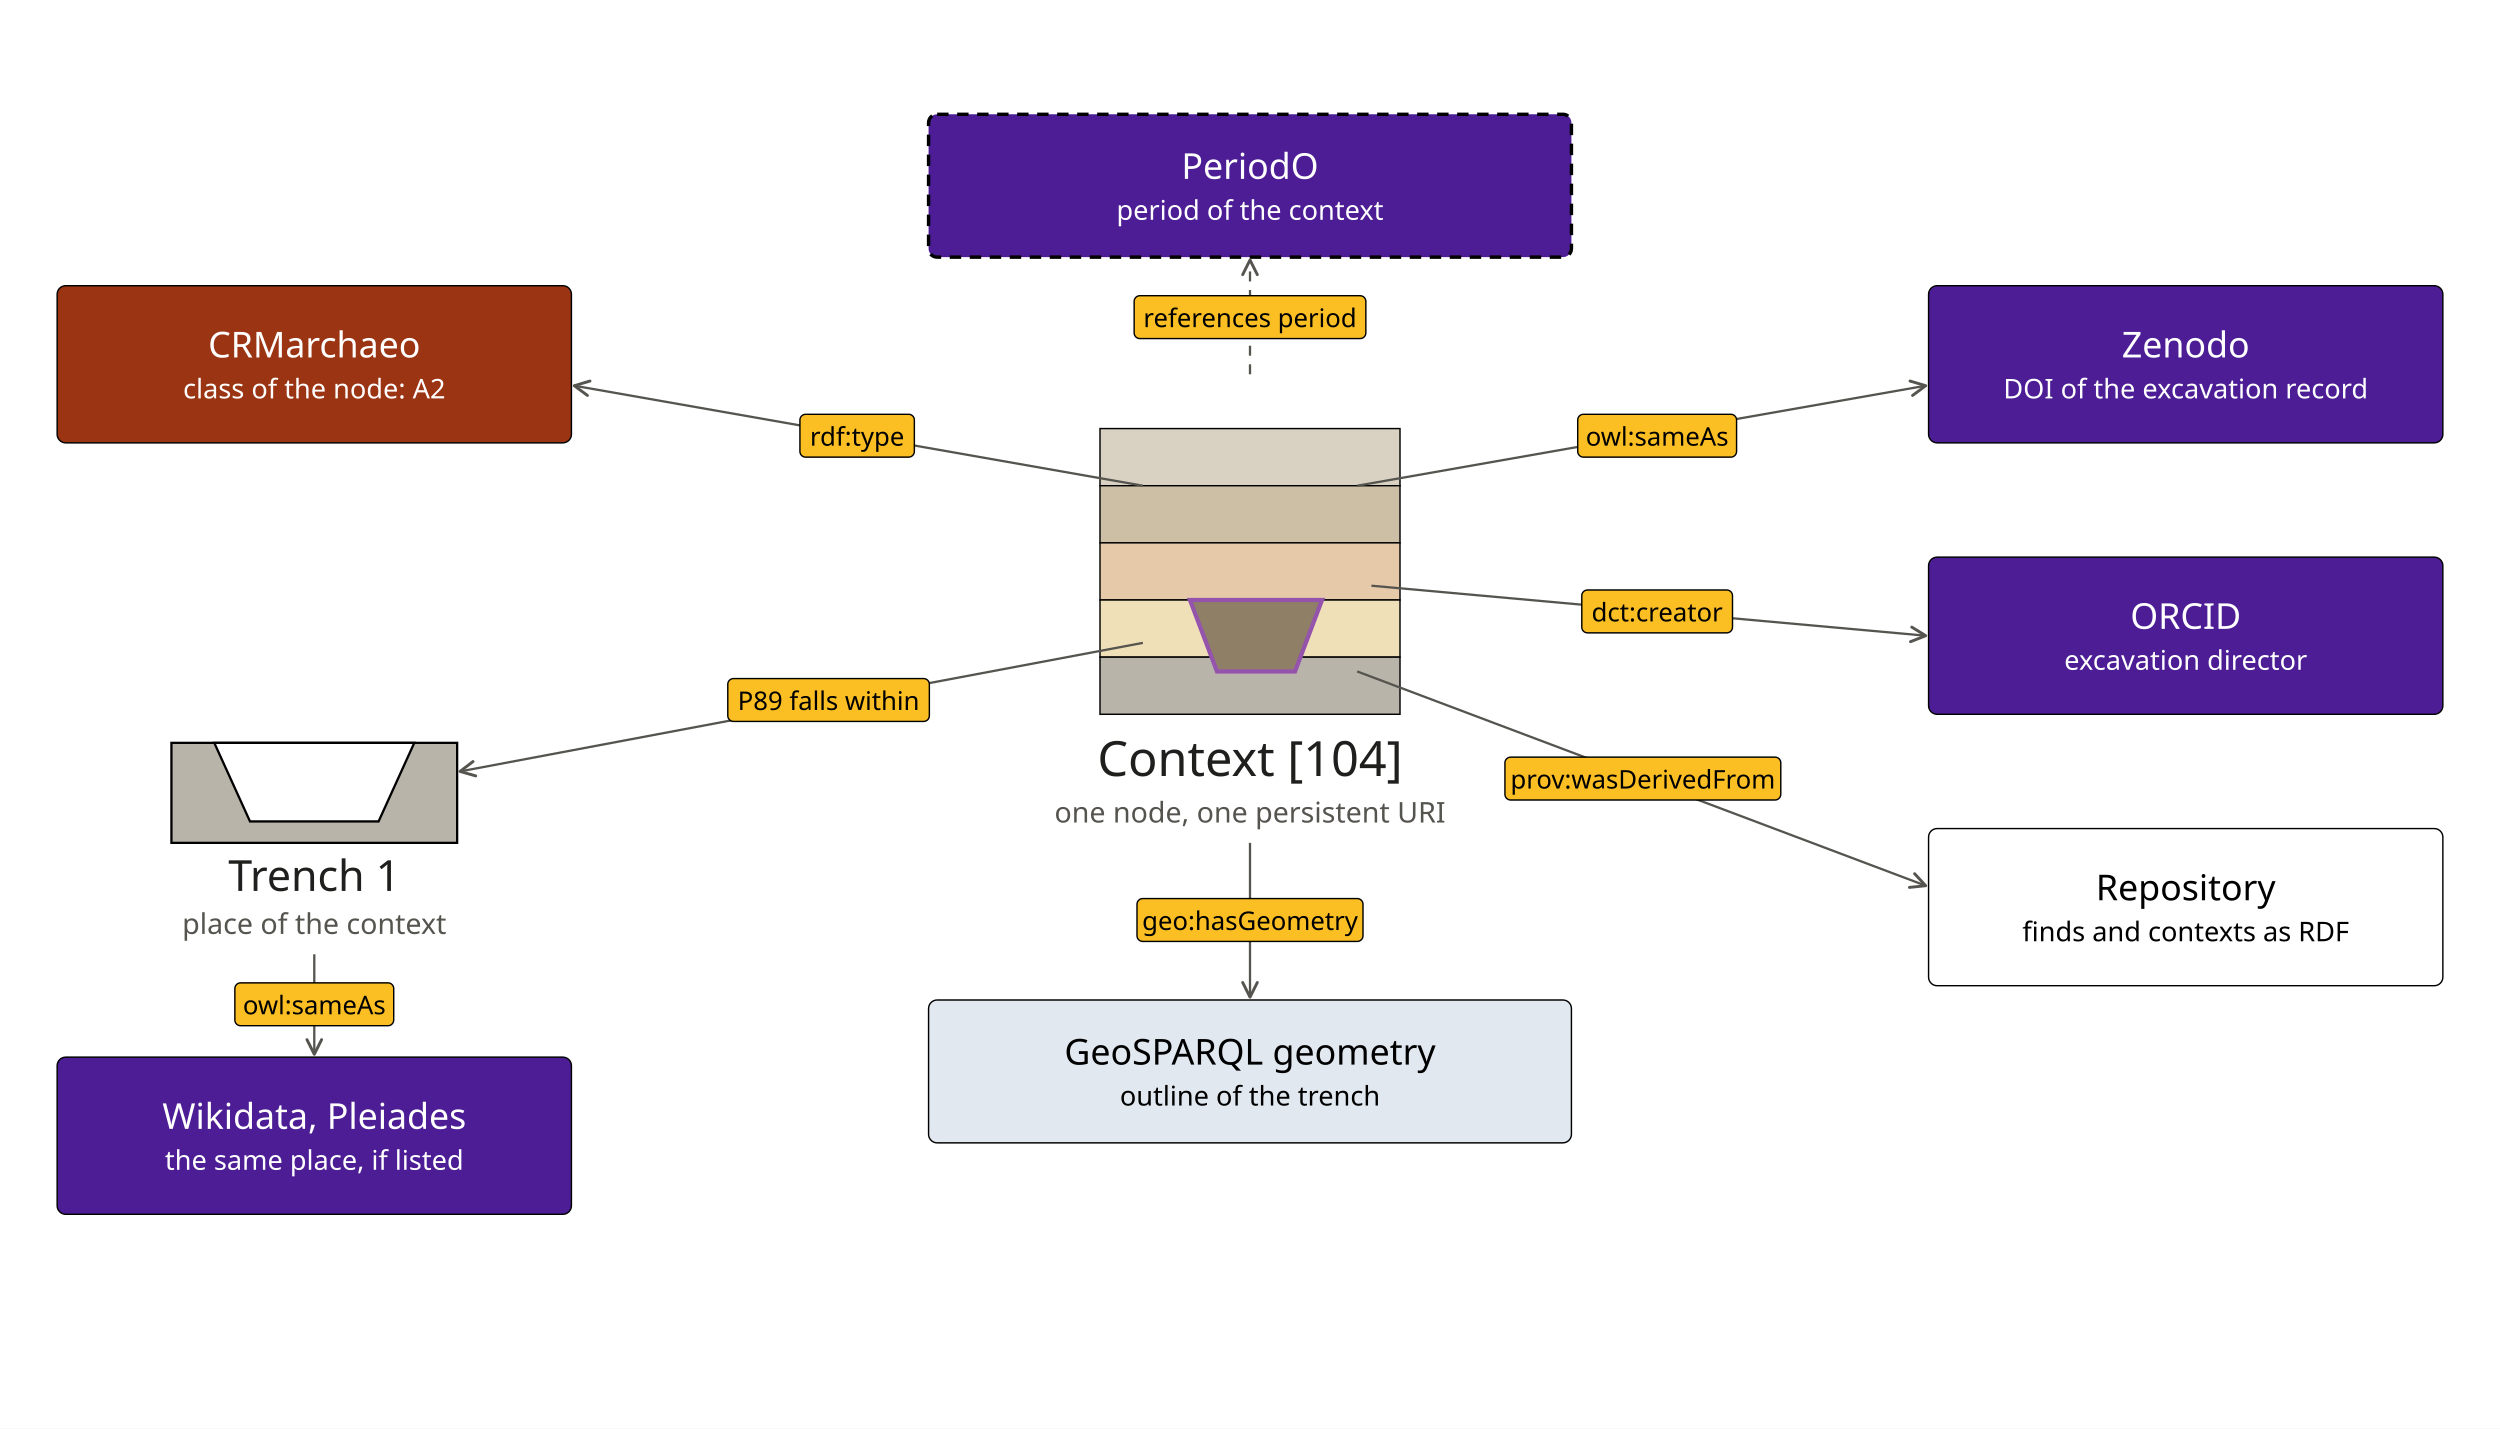
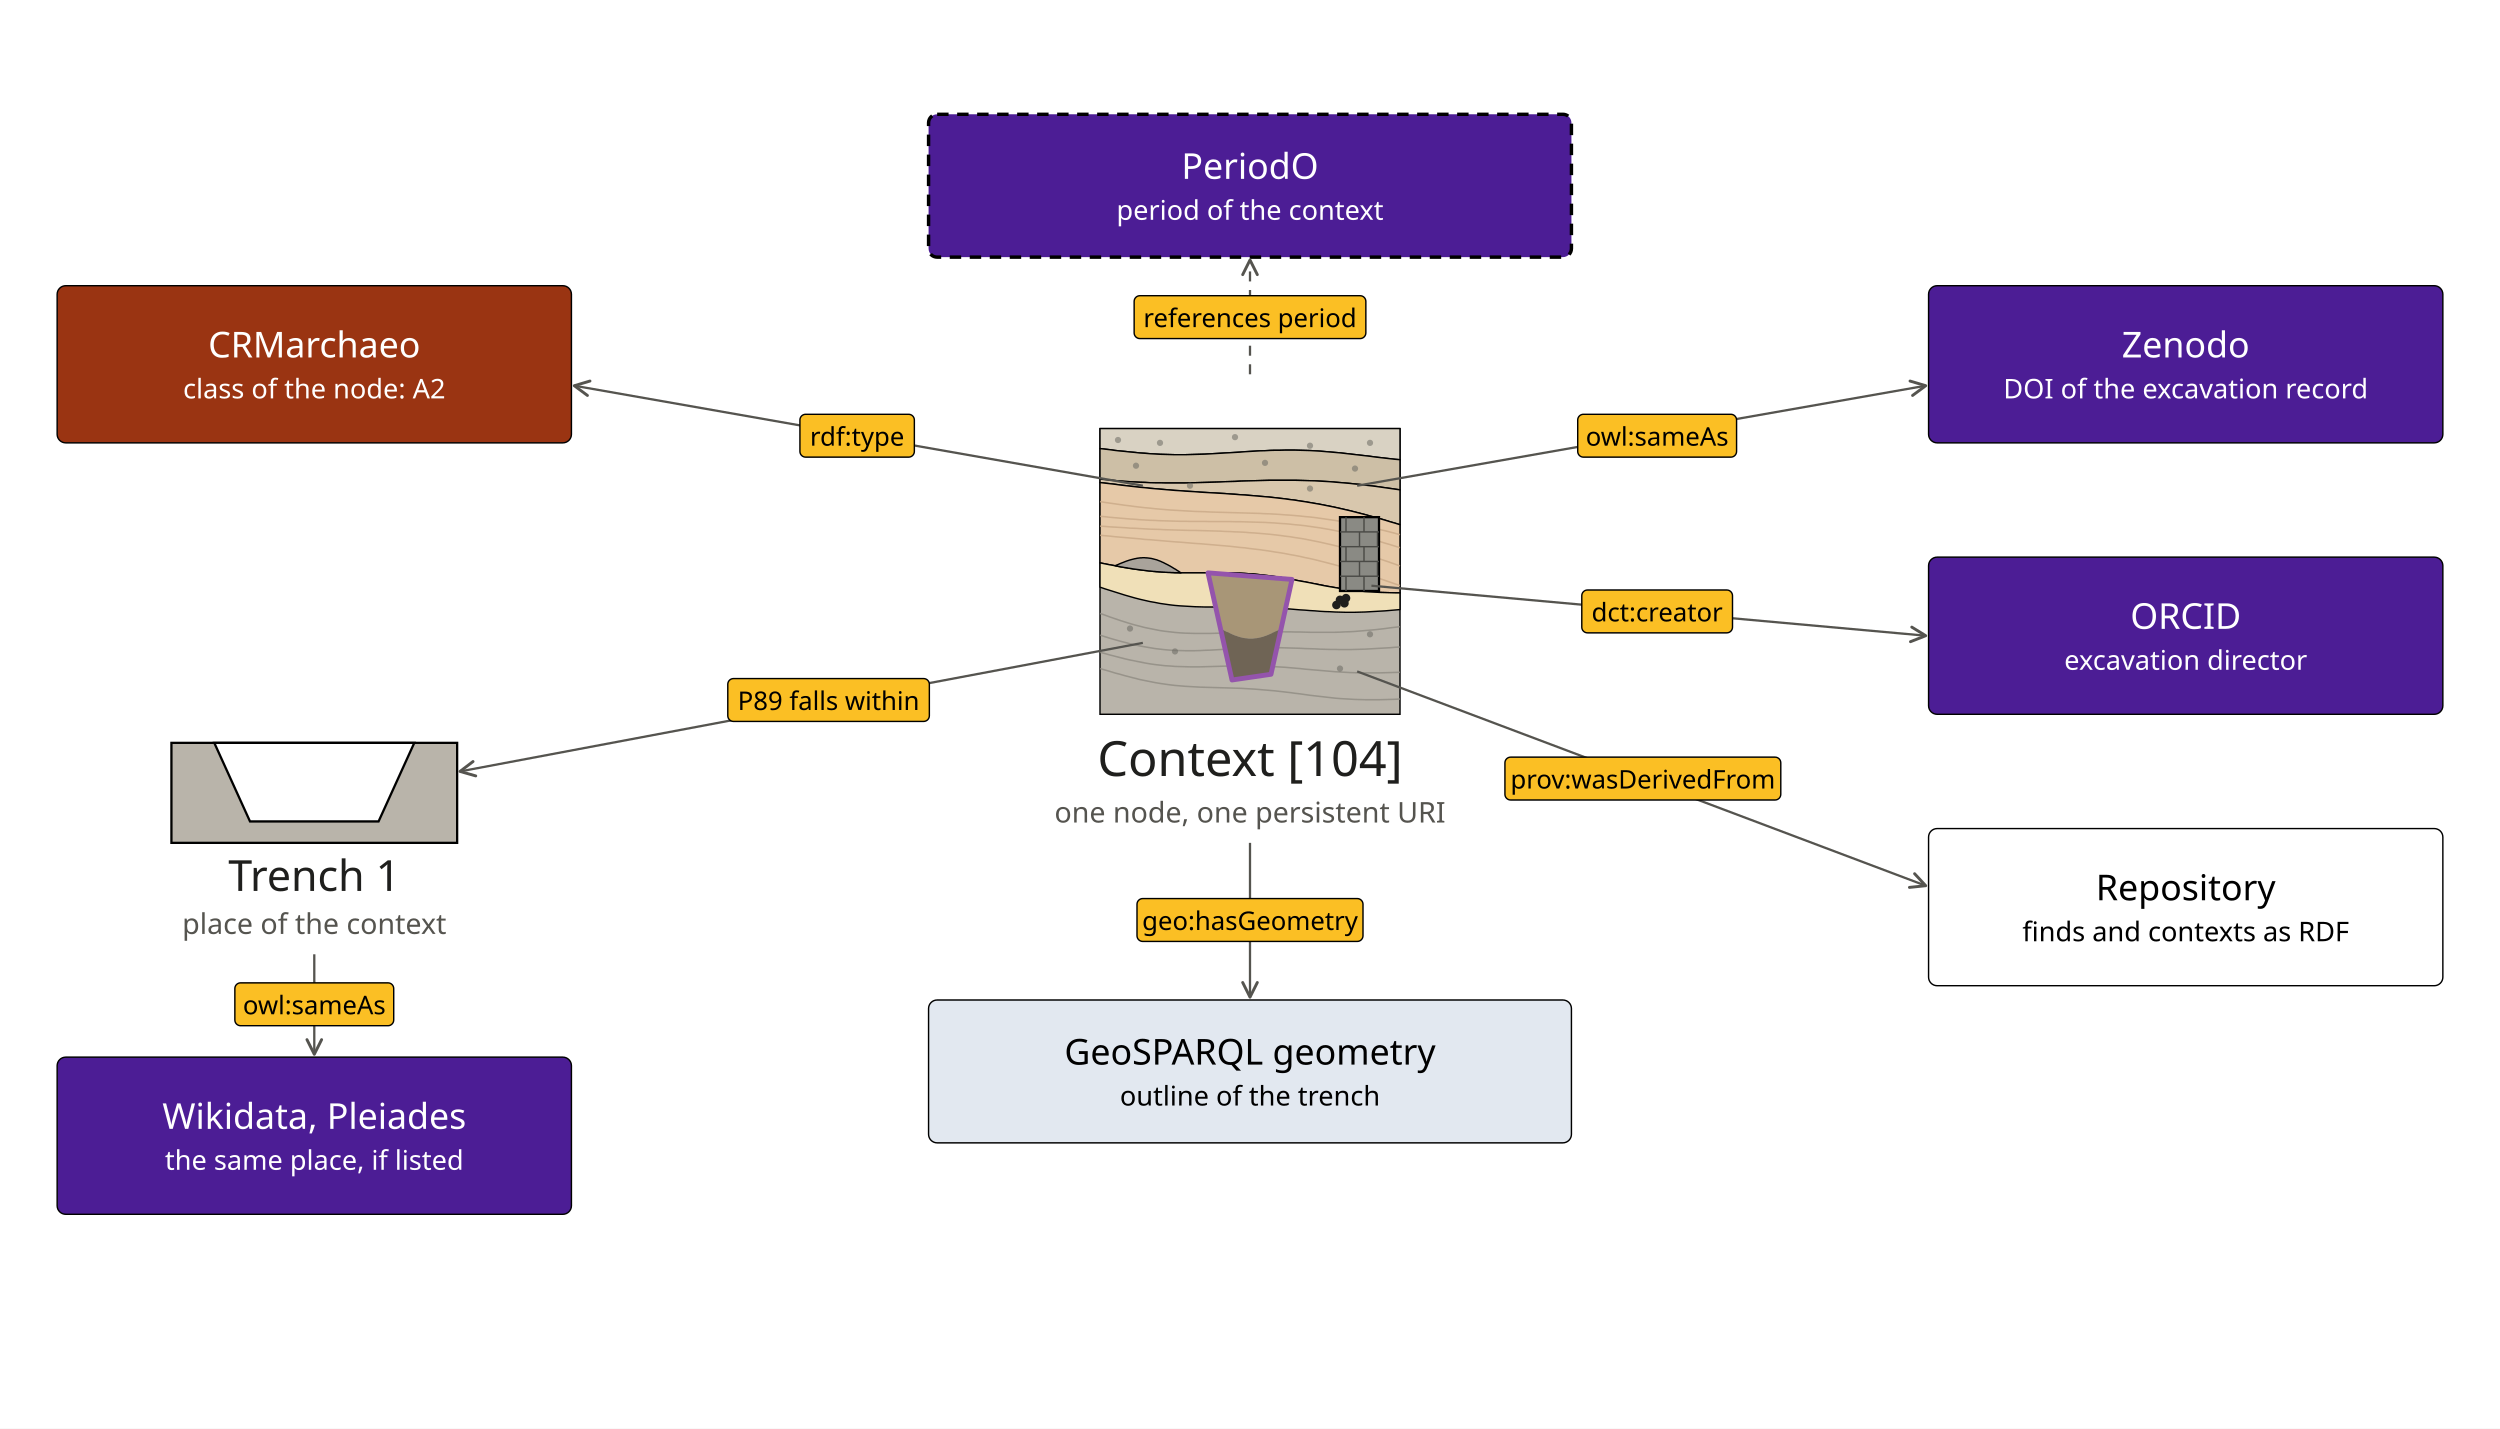
<svg xmlns="http://www.w3.org/2000/svg" width="1750" height="1000" viewBox="0 0 1750 1000" role="img">
  <rect width="1750" height="1000" fill="#ffffff" />
  <defs>
    <marker id="a" viewBox="0 0 10 10" refX="9" refY="5" markerWidth="8" markerHeight="8" orient="auto-start-reverse">
      <path d="M1 1L9 5L1 9" fill="none" stroke="#55544f" stroke-width="1.6" stroke-linecap="round" stroke-linejoin="round" />
    </marker>
    <marker id="t" viewBox="0 0 12 12" refX="11" refY="6" markerWidth="17" markerHeight="17" markerUnits="userSpaceOnUse" orient="auto">
      <path d="M1 1L11 6L1 11Z" fill="#ffffff" stroke="#55544f" stroke-width="1.3" stroke-linejoin="round" />
    </marker>
    <pattern id="warm" width="14" height="14" patternUnits="userSpaceOnUse">
      <rect width="14" height="14" fill="#f9dfb8" />
      <circle cx="7" cy="7" r="1.6" fill="#d9974a" />
    </pattern>
    <pattern id="cold" width="11" height="11" patternUnits="userSpaceOnUse" patternTransform="rotate(45)">
      <rect width="11" height="11" fill="#cfe3f3" />
      <line x1="0" y1="0" x2="0" y2="11" stroke="#7fb0d6" stroke-width="2.4" />
    </pattern>
  </defs>
  <rect x="650" y="80" width="450" height="100" rx="6" fill="#4c1d95" stroke="#000000" stroke-dasharray="8 6" stroke-width="2.4" />
  <text x="875.0" y="115.5" text-anchor="middle" dominant-baseline="central" font-family="Fira Sans" font-size="25" font-weight="500" fill="#ffffff">PeriodO</text>
  <text x="875.0" y="146.5" text-anchor="middle" dominant-baseline="central" font-family="Fira Sans" font-size="19" fill="#ffffff">period of the context</text>
  <rect x="40" y="200" width="360" height="110" rx="6" fill="#9a3412" stroke="#000000" stroke-width="1" />
  <text x="220.0" y="240.5" text-anchor="middle" dominant-baseline="central" font-family="Fira Sans" font-size="25" font-weight="500" fill="#ffffff">CRMarchaeo</text>
  <text x="220.0" y="271.5" text-anchor="middle" dominant-baseline="central" font-family="Fira Sans" font-size="19" fill="#ffffff">class of the node: A2</text>
  <rect x="40" y="740" width="360" height="110" rx="6" fill="#4c1d95" stroke="#000000" stroke-width="1" />
  <text x="220.0" y="780.5" text-anchor="middle" dominant-baseline="central" font-family="Fira Sans" font-size="25" font-weight="500" fill="#ffffff">Wikidata, Pleiades</text>
  <text x="220.0" y="811.5" text-anchor="middle" dominant-baseline="central" font-family="Fira Sans" font-size="19" fill="#ffffff">the same place, if listed</text>
  <rect x="1350" y="200" width="360" height="110" rx="6" fill="#4c1d95" stroke="#000000" stroke-width="1" />
  <text x="1530.0" y="240.5" text-anchor="middle" dominant-baseline="central" font-family="Fira Sans" font-size="25" font-weight="500" fill="#ffffff">Zenodo</text>
  <text x="1530.0" y="271.5" text-anchor="middle" dominant-baseline="central" font-family="Fira Sans" font-size="19" fill="#ffffff">DOI of the excavation record</text>
  <rect x="1350" y="390" width="360" height="110" rx="6" fill="#4c1d95" stroke="#000000" stroke-width="1" />
  <text x="1530.0" y="430.5" text-anchor="middle" dominant-baseline="central" font-family="Fira Sans" font-size="25" font-weight="500" fill="#ffffff">ORCID</text>
  <text x="1530.0" y="461.5" text-anchor="middle" dominant-baseline="central" font-family="Fira Sans" font-size="19" fill="#ffffff">excavation director</text>
  <rect x="1350" y="580" width="360" height="110" rx="6" fill="#ffffff" stroke="#000000" stroke-width="1" />
  <text x="1530.0" y="620.5" text-anchor="middle" dominant-baseline="central" font-family="Fira Sans" font-size="25" font-weight="500" fill="#000000">Repository</text>
  <text x="1530.0" y="651.5" text-anchor="middle" dominant-baseline="central" font-family="Fira Sans" font-size="19" fill="#000000">finds and contexts as RDF</text>
  <rect x="650" y="700" width="450" height="100" rx="6" fill="#e2e8f0" stroke="#000000" stroke-width="1" />
  <text x="875.0" y="735.5" text-anchor="middle" dominant-baseline="central" font-family="Fira Sans" font-size="25" font-weight="500" fill="#000000">GeoSPARQL geometry</text>
  <text x="875.0" y="766.5" text-anchor="middle" dominant-baseline="central" font-family="Fira Sans" font-size="19" fill="#000000">outline of the trench</text>
-   <rect x="770" y="300.0" width="210" height="40.0" rx="0" fill="#d9d2c3" stroke="#000000" stroke-width="1" />
-   <rect x="770" y="340.0" width="210" height="40.0" rx="0" fill="#cdbfa6" stroke="#000000" stroke-width="1" />
-   <rect x="770" y="380.0" width="210" height="40.0" rx="0" fill="#e6c9a8" stroke="#000000" stroke-width="1" />
-   <rect x="770" y="420.0" width="210" height="40.0" rx="0" fill="#f0e0b8" stroke="#000000" stroke-width="1" />
-   <rect x="770" y="460.0" width="210" height="40.0" rx="0" fill="#b9b4aa" stroke="#000000" stroke-width="1" />
-   <path d="M833.0,420.0 L851.9,470.0 L906.5,470.0 L925.4,420.0 Z" fill="#8f7f66" stroke="#9454AC" stroke-width="3" />
+   <rect x="770" y="300" width="210" height="200" rx="0" fill="#b9b4aa" stroke="#000000" stroke-width="1" />
+   <polygon points="770.0,300.0 773.5,300.0 777.0,300.0 780.5,300.0 784.0,300.0 787.5,300.0 791.0,300.0 794.5,300.0 798.0,300.0 801.5,300.0 805.0,300.0 808.5,300.0 812.0,300.0 815.5,300.0 819.0,300.0 822.5,300.0 826.0,300.0 829.5,300.0 833.0,300.0 836.5,300.0 840.0,300.0 843.5,300.0 847.0,300.0 850.5,300.0 854.0,300.0 857.5,300.0 861.0,300.0 864.5,300.0 868.0,300.0 871.5,300.0 875.0,300.0 878.5,300.0 882.0,300.0 885.5,300.0 889.0,300.0 892.5,300.0 896.0,300.0 899.5,300.0 903.0,300.0 906.5,300.0 910.0,300.0 913.5,300.0 917.0,300.0 920.5,300.0 924.0,300.0 927.5,300.0 931.0,300.0 934.5,300.0 938.0,300.0 941.5,300.0 945.0,300.0 948.5,300.0 952.0,300.0 955.5,300.0 959.0,300.0 962.5,300.0 966.0,300.0 969.5,300.0 973.0,300.0 976.5,300.0 980.0,300.0 980.0,321.8 976.5,321.5 973.0,321.1 969.5,320.7 966.0,320.3 962.5,319.9 959.0,319.4 955.5,319.0 952.0,318.6 948.5,318.2 945.0,317.8 941.5,317.4 938.0,317.0 934.5,316.7 931.0,316.4 927.5,316.1 924.0,315.8 920.5,315.6 917.0,315.4 913.5,315.3 910.0,315.2 906.5,315.1 903.0,315.1 899.5,315.1 896.0,315.2 892.5,315.2 889.0,315.3 885.5,315.5 882.0,315.6 878.5,315.8 875.0,316.0 871.5,316.2 868.0,316.5 864.5,316.7 861.0,316.9 857.5,317.1 854.0,317.3 850.5,317.5 847.0,317.7 843.5,317.9 840.0,318.0 836.5,318.1 833.0,318.2 829.5,318.3 826.0,318.3 822.5,318.3 819.0,318.2 815.5,318.1 812.0,318.0 808.5,317.8 805.0,317.6 801.5,317.3 798.0,317.1 794.5,316.7 791.0,316.4 787.5,316.0 784.0,315.7 780.5,315.3 777.0,314.8 773.5,314.4 770.0,314.0" fill="#d9d2c3" stroke="#000000" stroke-width="1" stroke-linejoin="round" />
+   <polygon points="770.0,314.0 773.5,314.4 777.0,314.8 780.5,315.3 784.0,315.7 787.5,316.0 791.0,316.4 794.5,316.7 798.0,317.1 801.5,317.3 805.0,317.6 808.5,317.8 812.0,318.0 815.5,318.1 819.0,318.2 822.5,318.3 826.0,318.3 829.5,318.3 833.0,318.2 836.5,318.1 840.0,318.0 843.5,317.9 847.0,317.7 850.5,317.5 854.0,317.3 857.5,317.1 861.0,316.9 864.5,316.7 868.0,316.5 871.5,316.2 875.0,316.0 878.5,315.8 882.0,315.6 885.5,315.5 889.0,315.3 892.5,315.2 896.0,315.2 899.5,315.1 903.0,315.1 906.5,315.1 910.0,315.2 913.5,315.3 917.0,315.4 920.5,315.6 924.0,315.8 927.5,316.1 931.0,316.4 934.5,316.7 938.0,317.0 941.5,317.4 945.0,317.8 948.5,318.2 952.0,318.6 955.5,319.0 959.0,319.4 962.5,319.9 966.0,320.3 969.5,320.7 973.0,321.1 976.5,321.5 980.0,321.8 980.0,342.9 976.5,342.4 973.0,341.9 969.5,341.4 966.0,340.9 962.5,340.4 959.0,340.0 955.5,339.6 952.0,339.1 948.5,338.8 945.0,338.4 941.5,338.1 938.0,337.8 934.5,337.5 931.0,337.2 927.5,337.0 924.0,336.8 920.5,336.6 917.0,336.5 913.5,336.4 910.0,336.3 906.5,336.2 903.0,336.2 899.5,336.2 896.0,336.2 892.5,336.2 889.0,336.2 885.5,336.3 882.0,336.4 878.5,336.5 875.0,336.6 871.5,336.7 868.0,336.8 864.5,337.0 861.0,337.1 857.5,337.2 854.0,337.4 850.5,337.5 847.0,337.6 843.5,337.7 840.0,337.8 836.5,337.9 833.0,338.0 829.5,338.1 826.0,338.1 822.5,338.1 819.0,338.1 815.5,338.1 812.0,338.0 808.5,338.0 805.0,337.9 801.5,337.7 798.0,337.6 794.5,337.4 791.0,337.2 787.5,337.0 784.0,336.7 780.5,336.4 777.0,336.1 773.5,335.7 770.0,335.4" fill="#cdbfa6" stroke="#000000" stroke-width="1" stroke-linejoin="round" />
+   <polygon points="770.0,335.4 773.5,335.7 777.0,336.1 780.5,336.4 784.0,336.7 787.5,337.0 791.0,337.2 794.5,337.4 798.0,337.6 801.5,337.7 805.0,337.9 808.5,338.0 812.0,338.0 815.5,338.1 819.0,338.1 822.5,338.1 826.0,338.1 829.5,338.1 833.0,338.0 836.5,337.9 840.0,337.8 843.5,337.7 847.0,337.6 850.5,337.5 854.0,337.4 857.5,337.2 861.0,337.1 864.5,337.0 868.0,336.8 871.5,336.7 875.0,336.6 878.5,336.5 882.0,336.4 885.5,336.3 889.0,336.2 892.5,336.2 896.0,336.2 899.5,336.2 903.0,336.2 906.5,336.2 910.0,336.3 913.5,336.4 917.0,336.5 920.5,336.6 924.0,336.8 927.5,337.0 931.0,337.2 934.5,337.5 938.0,337.8 941.5,338.1 945.0,338.4 948.5,338.8 952.0,339.1 955.5,339.6 959.0,340.0 962.5,340.4 966.0,340.9 969.5,341.4 973.0,341.9 976.5,342.4 980.0,342.9 980.0,367.3 976.5,366.2 973.0,365.2 969.5,364.1 966.0,363.1 962.5,362.1 959.0,361.2 955.5,360.2 952.0,359.3 948.5,358.4 945.0,357.5 941.5,356.7 938.0,355.9 934.5,355.1 931.0,354.4 927.5,353.7 924.0,353.0 920.5,352.4 917.0,351.8 913.5,351.2 910.0,350.7 906.5,350.1 903.0,349.7 899.5,349.2 896.0,348.8 892.5,348.4 889.0,348.0 885.5,347.7 882.0,347.4 878.5,347.1 875.0,346.8 871.5,346.5 868.0,346.3 864.5,346.0 861.0,345.8 857.5,345.5 854.0,345.3 850.5,345.1 847.0,344.9 843.5,344.7 840.0,344.5 836.5,344.2 833.0,344.0 829.5,343.8 826.0,343.5 822.5,343.3 819.0,343.0 815.5,342.7 812.0,342.4 808.5,342.1 805.0,341.8 801.5,341.4 798.0,341.1 794.5,340.7 791.0,340.3 787.5,339.9 784.0,339.5 780.5,339.0 777.0,338.6 773.5,338.2 770.0,337.8" fill="#d8c7ad" stroke="#000000" stroke-width="1" stroke-linejoin="round" />
+   <polygon points="770.0,337.8 773.5,338.2 777.0,338.6 780.5,339.0 784.0,339.5 787.5,339.9 791.0,340.3 794.5,340.7 798.0,341.1 801.5,341.4 805.0,341.8 808.5,342.1 812.0,342.4 815.5,342.7 819.0,343.0 822.5,343.3 826.0,343.5 829.5,343.8 833.0,344.0 836.5,344.2 840.0,344.5 843.5,344.7 847.0,344.9 850.5,345.1 854.0,345.3 857.5,345.5 861.0,345.8 864.5,346.0 868.0,346.3 871.5,346.5 875.0,346.8 878.5,347.1 882.0,347.4 885.5,347.7 889.0,348.0 892.5,348.4 896.0,348.8 899.5,349.2 903.0,349.7 906.5,350.1 910.0,350.7 913.5,351.2 917.0,351.8 920.5,352.4 924.0,353.0 927.5,353.7 931.0,354.4 934.5,355.1 938.0,355.9 941.5,356.7 945.0,357.5 948.5,358.4 952.0,359.3 955.5,360.2 959.0,361.2 962.5,362.1 966.0,363.1 969.5,364.1 973.0,365.2 976.5,366.2 980.0,367.3 980.0,415.0 976.5,415.0 973.0,414.9 969.5,414.8 966.0,414.7 962.5,414.5 959.0,414.3 955.5,414.1 952.0,413.7 948.5,413.4 945.0,412.9 941.5,412.4 938.0,411.9 934.5,411.3 931.0,410.7 927.5,410.1 924.0,409.4 920.5,408.7 917.0,408.0 913.5,407.3 910.0,406.7 906.5,406.0 903.0,405.3 899.5,404.7 896.0,404.1 892.5,403.6 889.0,403.1 885.5,402.7 882.0,402.3 878.5,401.9 875.0,401.7 871.5,401.4 868.0,401.2 864.5,401.1 861.0,401.0 857.5,401.0 854.0,400.9 850.5,400.9 847.0,401.0 843.5,401.0 840.0,401.0 836.5,401.0 833.0,401.0 829.5,401.0 826.0,401.0 822.5,400.9 819.0,400.7 815.5,400.6 812.0,400.3 808.5,400.1 805.0,399.7 801.5,399.3 798.0,398.9 794.5,398.4 791.0,397.9 787.5,397.3 784.0,396.7 780.5,396.0 777.0,395.4 773.5,394.7 770.0,394.0" fill="#e6c9a8" stroke="#000000" stroke-width="1" stroke-linejoin="round" />
+   <polygon points="770.0,394.0 773.5,394.7 777.0,395.4 780.5,396.0 784.0,396.7 787.5,397.3 791.0,397.9 794.5,398.4 798.0,398.9 801.5,399.3 805.0,399.7 808.5,400.1 812.0,400.3 815.5,400.6 819.0,400.7 822.5,400.9 826.0,401.0 829.5,401.0 833.0,401.0 836.5,401.0 840.0,401.0 843.5,401.0 847.0,401.0 850.5,400.9 854.0,400.9 857.5,401.0 861.0,401.0 864.5,401.1 868.0,401.2 871.5,401.4 875.0,401.7 878.5,401.9 882.0,402.3 885.5,402.7 889.0,403.1 892.5,403.6 896.0,404.1 899.5,404.7 903.0,405.3 906.5,406.0 910.0,406.7 913.5,407.3 917.0,408.0 920.5,408.7 924.0,409.4 927.5,410.1 931.0,410.7 934.5,411.3 938.0,411.9 941.5,412.4 945.0,412.9 948.5,413.4 952.0,413.7 955.5,414.1 959.0,414.3 962.5,414.5 966.0,414.7 969.5,414.8 973.0,414.9 976.5,415.0 980.0,415.0 980.0,426.7 976.5,427.0 973.0,427.3 969.5,427.6 966.0,427.8 962.5,428.0 959.0,428.2 955.5,428.4 952.0,428.5 948.5,428.6 945.0,428.6 941.5,428.6 938.0,428.5 934.5,428.4 931.0,428.2 927.5,428.1 924.0,427.9 920.5,427.6 917.0,427.4 913.5,427.1 910.0,426.9 906.5,426.6 903.0,426.3 899.5,426.1 896.0,425.9 892.5,425.7 889.0,425.5 885.5,425.3 882.0,425.2 878.5,425.1 875.0,425.0 871.5,425.0 868.0,424.9 864.5,424.9 861.0,424.9 857.5,424.9 854.0,424.9 850.5,424.9 847.0,424.9 843.5,424.9 840.0,424.8 836.5,424.7 833.0,424.5 829.5,424.3 826.0,424.1 822.5,423.8 819.0,423.4 815.5,422.9 812.0,422.4 808.5,421.7 805.0,421.1 801.5,420.3 798.0,419.5 794.5,418.6 791.0,417.6 787.5,416.6 784.0,415.5 780.5,414.4 777.0,413.3 773.5,412.2 770.0,411.0" fill="#f0e0b8" stroke="#000000" stroke-width="1" stroke-linejoin="round" />
+   <polyline points="770.0,429.4 773.5,430.6 777.0,431.9 780.5,433.1 784.0,434.3 787.5,435.4 791.0,436.5 794.5,437.5 798.0,438.4 801.5,439.3 805.0,440.0 808.5,440.7 812.0,441.4 815.5,441.9 819.0,442.3 822.5,442.7 826.0,443.0 829.5,443.2 833.0,443.3 836.5,443.4 840.0,443.4 843.5,443.4 847.0,443.4 850.5,443.3 854.0,443.2 857.5,443.0 861.0,442.9 864.5,442.8 868.0,442.6 871.5,442.5 875.0,442.4 878.5,442.3 882.0,442.3 885.5,442.2 889.0,442.2 892.5,442.2 896.0,442.2 899.5,442.3 903.0,442.3 906.5,442.4 910.0,442.4 913.5,442.5 917.0,442.6 920.5,442.6 924.0,442.6 927.5,442.6 931.0,442.6 934.5,442.6 938.0,442.5 941.5,442.3 945.0,442.2 948.5,442.0 952.0,441.7 955.5,441.4 959.0,441.1 962.5,440.8 966.0,440.4 969.5,440.0 973.0,439.5 976.5,439.1 980.0,438.7" fill="none" stroke="#8f8b82" stroke-width="1.1" opacity=".8" />
+   <polyline points="770.0,351.1 773.5,351.7 777.0,352.2 780.5,352.7 784.0,353.2 787.5,353.7 791.0,354.1 794.5,354.6 798.0,355.0 801.5,355.4 805.0,355.7 808.5,356.1 812.0,356.4 815.5,356.7 819.0,357.0 822.5,357.2 826.0,357.4 829.5,357.6 833.0,357.8 836.5,358.0 840.0,358.1 843.5,358.2 847.0,358.4 850.5,358.5 854.0,358.6 857.5,358.7 861.0,358.8 864.5,358.9 868.0,359.0 871.5,359.1 875.0,359.2 878.5,359.3 882.0,359.4 885.5,359.6 889.0,359.7 892.5,359.9 896.0,360.1 899.5,360.4 903.0,360.6 906.5,360.9 910.0,361.2 913.5,361.6 917.0,361.9 920.5,362.3 924.0,362.8 927.5,363.3 931.0,363.8 934.5,364.3 938.0,364.9 941.5,365.5 945.0,366.1 948.5,366.8 952.0,367.5 955.5,368.3 959.0,369.0 962.5,369.8 966.0,370.7 969.5,371.5 973.0,372.4 976.5,373.3 980.0,374.3" fill="none" stroke="#c9a987" stroke-width="1.1" opacity=".8" />
+   <polyline points="770.0,444.6 773.5,445.7 777.0,446.8 780.5,447.8 784.0,448.8 787.5,449.7 791.0,450.6 794.5,451.4 798.0,452.2 801.5,452.8 805.0,453.4 808.5,454.0 812.0,454.4 815.5,454.8 819.0,455.1 822.5,455.3 826.0,455.4 829.5,455.5 833.0,455.5 836.5,455.5 840.0,455.4 843.5,455.2 847.0,455.1 850.5,454.9 854.0,454.7 857.5,454.5 861.0,454.3 864.5,454.1 868.0,453.9 871.5,453.8 875.0,453.6 878.5,453.5 882.0,453.4 885.5,453.4 889.0,453.4 892.5,453.4 896.0,453.4 899.5,453.5 903.0,453.6 906.5,453.7 910.0,453.8 913.5,454.0 917.0,454.1 920.5,454.2 924.0,454.4 927.5,454.5 931.0,454.6 934.5,454.6 938.0,454.7 941.5,454.7 945.0,454.7 948.5,454.6 952.0,454.5 955.5,454.4 959.0,454.2 962.5,454.0 966.0,453.8 969.5,453.6 973.0,453.4 976.5,453.1 980.0,452.9" fill="none" stroke="#8f8b82" stroke-width="1.1" opacity=".8" />
+   <polyline points="770.0,361.4 773.5,361.7 777.0,362.1 780.5,362.4 784.0,362.7 787.5,363.0 791.0,363.3 794.5,363.5 798.0,363.8 801.5,364.0 805.0,364.2 808.5,364.3 812.0,364.5 815.5,364.6 819.0,364.7 822.5,364.8 826.0,364.9 829.5,364.9 833.0,365.0 836.5,365.0 840.0,365.0 843.5,365.0 847.0,365.1 850.5,365.1 854.0,365.1 857.5,365.1 861.0,365.1 864.5,365.2 868.0,365.2 871.5,365.3 875.0,365.4 878.5,365.5 882.0,365.6 885.5,365.7 889.0,365.9 892.5,366.1 896.0,366.4 899.5,366.6 903.0,366.9 906.5,367.3 910.0,367.6 913.5,368.0 917.0,368.5 920.5,369.0 924.0,369.5 927.5,370.1 931.0,370.7 934.5,371.4 938.0,372.1 941.5,372.8 945.0,373.6 948.5,374.5 952.0,375.3 955.5,376.2 959.0,377.2 962.5,378.1 966.0,379.1 969.5,380.2 973.0,381.2 976.5,382.3 980.0,383.4" fill="none" stroke="#c9a987" stroke-width="1.1" opacity=".8" />
+   <polyline points="770.0,456.6 773.5,457.5 777.0,458.5 780.5,459.4 784.0,460.3 787.5,461.2 791.0,462.0 794.5,462.7 798.0,463.4 801.5,464.1 805.0,464.7 808.5,465.2 812.0,465.6 815.5,466.0 819.0,466.2 822.5,466.5 826.0,466.6 829.5,466.7 833.0,466.8 836.5,466.8 840.0,466.8 843.5,466.7 847.0,466.6 850.5,466.5 854.0,466.4 857.5,466.3 861.0,466.3 864.5,466.2 868.0,466.1 871.5,466.1 875.0,466.1 878.5,466.1 882.0,466.2 885.5,466.3 889.0,466.5 892.5,466.7 896.0,466.9 899.5,467.1 903.0,467.4 906.5,467.7 910.0,468.0 913.5,468.4 917.0,468.7 920.5,469.0 924.0,469.3 927.5,469.6 931.0,469.9 934.5,470.2 938.0,470.4 941.5,470.6 945.0,470.8 948.5,470.9 952.0,471.0 955.5,471.0 959.0,471.0 962.5,471.0 966.0,471.0 969.5,470.9 973.0,470.8 976.5,470.7 980.0,470.6" fill="none" stroke="#8f8b82" stroke-width="1.1" opacity=".8" />
+   <polyline points="770.0,368.3 773.5,368.5 777.0,368.8 780.5,369.0 784.0,369.2 787.5,369.4 791.0,369.7 794.5,369.8 798.0,370.0 801.5,370.2 805.0,370.4 808.5,370.5 812.0,370.6 815.5,370.8 819.0,370.9 822.5,371.0 826.0,371.1 829.5,371.2 833.0,371.3 836.5,371.3 840.0,371.4 843.5,371.5 847.0,371.6 850.5,371.7 854.0,371.8 857.5,372.0 861.0,372.1 864.5,372.3 868.0,372.4 871.5,372.6 875.0,372.9 878.5,373.1 882.0,373.4 885.5,373.7 889.0,374.0 892.5,374.4 896.0,374.8 899.5,375.3 903.0,375.7 906.5,376.3 910.0,376.8 913.5,377.4 917.0,378.1 920.5,378.8 924.0,379.5 927.5,380.3 931.0,381.1 934.5,381.9 938.0,382.8 941.5,383.7 945.0,384.7 948.5,385.7 952.0,386.8 955.5,387.8 959.0,389.0 962.5,390.1 966.0,391.3 969.5,392.5 973.0,393.7 976.5,394.9 980.0,396.2" fill="none" stroke="#c9a987" stroke-width="1.1" opacity=".8" />
+   <polyline points="770.0,468.0 773.5,469.0 777.0,470.0 780.5,471.1 784.0,472.0 787.5,473.0 791.0,473.9 794.5,474.8 798.0,475.7 801.5,476.4 805.0,477.1 808.5,477.8 812.0,478.4 815.5,478.9 819.0,479.4 822.5,479.8 826.0,480.1 829.5,480.4 833.0,480.6 836.5,480.8 840.0,481.0 843.5,481.1 847.0,481.2 850.5,481.3 854.0,481.4 857.5,481.5 861.0,481.6 864.5,481.7 868.0,481.8 871.5,482.0 875.0,482.2 878.5,482.4 882.0,482.7 885.5,483.0 889.0,483.3 892.5,483.6 896.0,484.0 899.5,484.4 903.0,484.8 906.5,485.3 910.0,485.7 913.5,486.2 917.0,486.7 920.5,487.1 924.0,487.5 927.5,487.9 931.0,488.3 934.5,488.7 938.0,489.0 941.5,489.2 945.0,489.4 948.5,489.6 952.0,489.7 955.5,489.8 959.0,489.8 962.5,489.8 966.0,489.8 969.5,489.7 973.0,489.6 976.5,489.5 980.0,489.3" fill="none" stroke="#8f8b82" stroke-width="1.1" opacity=".8" />
+   <polyline points="770.0,374.7 773.5,375.0 777.0,375.3 780.5,375.7 784.0,376.0 787.5,376.3 791.0,376.6 794.5,376.9 798.0,377.2 801.5,377.6 805.0,377.8 808.5,378.1 812.0,378.4 815.5,378.7 819.0,379.0 822.5,379.3 826.0,379.5 829.5,379.8 833.0,380.1 836.5,380.4 840.0,380.6 843.5,380.9 847.0,381.2 850.5,381.5 854.0,381.8 857.5,382.1 861.0,382.4 864.5,382.8 868.0,383.2 871.5,383.5 875.0,384.0 878.5,384.4 882.0,384.8 885.5,385.3 889.0,385.8 892.5,386.4 896.0,386.9 899.5,387.5 903.0,388.2 906.5,388.8 910.0,389.5 913.5,390.3 917.0,391.0 920.5,391.8 924.0,392.7 927.5,393.6 931.0,394.5 934.5,395.4 938.0,396.4 941.5,397.4 945.0,398.4 948.5,399.5 952.0,400.5 955.5,401.7 959.0,402.8 962.5,403.9 966.0,405.1 969.5,406.3 973.0,407.5 976.5,408.7 980.0,409.9" fill="none" stroke="#c9a987" stroke-width="1.1" opacity=".8" />
+   <polygon points="780.5,396.0 781.3,395.7 782.0,395.4 782.8,395.1 783.6,394.7 784.4,394.4 785.1,394.1 785.9,393.8 786.7,393.5 787.4,393.2 788.2,392.9 789.0,392.6 789.7,392.4 790.5,392.1 791.3,391.9 792.0,391.7 792.8,391.5 793.6,391.3 794.4,391.1 795.1,391.0 795.9,390.8 796.7,390.7 797.4,390.6 798.2,390.5 799.0,390.5 799.8,390.4 800.5,390.4 801.3,390.4 802.1,390.5 802.8,390.5 803.6,390.6 804.4,390.7 805.1,390.8 805.9,390.9 806.7,391.1 807.5,391.3 808.2,391.5 809.0,391.7 809.8,391.9 810.5,392.2 811.3,392.5 812.1,392.8 812.8,393.1 813.6,393.5 814.4,393.8 815.1,394.2 815.9,394.6 816.7,395.0 817.5,395.4 818.2,395.8 819.0,396.2 819.8,396.7 820.5,397.1 821.3,397.6 822.1,398.1 822.9,398.5 823.6,399.0 824.4,399.5 825.2,400.0 825.9,400.5 826.7,401.0 826.7,401.0 825.9,401.0 825.2,400.9 824.4,400.9 823.6,400.9 822.9,400.9 822.1,400.9 821.3,400.8 820.5,400.8 819.8,400.8 819.0,400.7 818.2,400.7 817.5,400.7 816.7,400.6 815.9,400.6 815.1,400.5 814.4,400.5 813.6,400.4 812.8,400.4 812.1,400.3 811.3,400.3 810.5,400.2 809.8,400.2 809.0,400.1 808.2,400.0 807.5,400.0 806.7,399.9 805.9,399.8 805.1,399.7 804.4,399.7 803.6,399.6 802.8,399.5 802.1,399.4 801.3,399.3 800.5,399.2 799.8,399.1 799.0,399.0 798.2,398.9 797.4,398.8 796.7,398.7 795.9,398.6 795.1,398.5 794.4,398.4 793.6,398.3 792.8,398.2 792.0,398.0 791.3,397.9 790.5,397.8 789.7,397.7 789.0,397.5 788.2,397.4 787.4,397.3 786.7,397.2 785.9,397.0 785.1,396.9 784.4,396.8 783.6,396.6 782.8,396.5 782.0,396.3 781.3,396.2 780.5,396.0" fill="#a9a39b" stroke="#000000" stroke-width="1" stroke-linejoin="round" />
+   <circle cx="782.6" cy="308.0" r="2.2" fill="#6b6a63" opacity=".55" />
+   <circle cx="812.0" cy="310.0" r="2.2" fill="#6b6a63" opacity=".55" />
+   <circle cx="864.5" cy="306.0" r="2.2" fill="#6b6a63" opacity=".55" />
+   <circle cx="917.0" cy="312.0" r="2.2" fill="#6b6a63" opacity=".55" />
+   <circle cx="959.0" cy="310.0" r="2.2" fill="#6b6a63" opacity=".55" />
+   <circle cx="795.2" cy="326.0" r="2.2" fill="#6b6a63" opacity=".55" />
+   <circle cx="885.5" cy="324.0" r="2.2" fill="#6b6a63" opacity=".55" />
+   <circle cx="948.5" cy="328.0" r="2.2" fill="#6b6a63" opacity=".55" />
+   <circle cx="833.0" cy="340.0" r="2.2" fill="#6b6a63" opacity=".55" />
+   <circle cx="917.0" cy="342.0" r="2.2" fill="#6b6a63" opacity=".55" />
+   <circle cx="791.0" cy="440.0" r="2.2" fill="#6b6a63" opacity=".55" />
+   <circle cx="822.5" cy="456.0" r="2.2" fill="#6b6a63" opacity=".55" />
+   <circle cx="938.0" cy="468.0" r="2.2" fill="#6b6a63" opacity=".55" />
+   <circle cx="959.0" cy="444.0" r="2.2" fill="#6b6a63" opacity=".55" />
+   <rect x="938.0" y="362.0" width="27.3" height="51.694" rx="0" fill="#8a8a84" stroke="#000000" stroke-width="1.6" />
+   <line x1="938.0" y1="372.339" x2="965.3" y2="372.339" stroke="#4a4a46" stroke-width="1" />
+   <line x1="938.0" y1="382.678" x2="965.3" y2="382.678" stroke="#4a4a46" stroke-width="1" />
+   <line x1="938.0" y1="393.017" x2="965.3" y2="393.017" stroke="#4a4a46" stroke-width="1" />
+   <line x1="938.0" y1="403.355" x2="965.3" y2="403.355" stroke="#4a4a46" stroke-width="1" />
+   <line x1="942.2" y1="362.0" x2="942.2" y2="372.339" stroke="#4a4a46" stroke-width="1" />
+   <line x1="954.8" y1="362.0" x2="954.8" y2="372.339" stroke="#4a4a46" stroke-width="1" />
+   <line x1="951.65" y1="372.339" x2="951.65" y2="382.678" stroke="#4a4a46" stroke-width="1" />
+   <line x1="964.25" y1="372.339" x2="964.25" y2="382.678" stroke="#4a4a46" stroke-width="1" />
+   <line x1="942.2" y1="382.678" x2="942.2" y2="393.017" stroke="#4a4a46" stroke-width="1" />
+   <line x1="954.8" y1="382.678" x2="954.8" y2="393.017" stroke="#4a4a46" stroke-width="1" />
+   <line x1="951.65" y1="393.017" x2="951.65" y2="403.355" stroke="#4a4a46" stroke-width="1" />
+   <line x1="964.25" y1="393.017" x2="964.25" y2="403.355" stroke="#4a4a46" stroke-width="1" />
+   <line x1="942.2" y1="403.355" x2="942.2" y2="413.694" stroke="#4a4a46" stroke-width="1" />
+   <line x1="954.8" y1="403.355" x2="954.8" y2="413.694" stroke="#4a4a46" stroke-width="1" />
+   <polygon points="845.6,401.0 904.4,405.6 896.8,440.0 895.4,440.7 894.0,441.5 892.5,442.2 891.1,442.8 889.7,443.5 888.3,444.1 886.9,444.7 885.5,445.2 884.1,445.7 882.6,446.1 881.2,446.4 879.8,446.7 878.4,446.8 877.0,447.0 875.6,447.0 874.1,447.0 872.7,446.8 871.3,446.7 869.9,446.4 868.5,446.1 867.1,445.7 865.7,445.2 864.2,444.7 862.8,444.1 861.4,443.5 860.0,442.8 858.6,442.2 857.2,441.5 855.8,440.7 854.3,440.0" fill="#a89677" stroke="none" />
+   <polygon points="854.3,440.0 855.8,440.7 857.2,441.5 858.6,442.2 860.0,442.8 861.4,443.5 862.8,444.1 864.2,444.7 865.7,445.2 867.1,445.7 868.5,446.1 869.9,446.4 871.3,446.7 872.7,446.8 874.1,447.0 875.6,447.0 877.0,447.0 878.4,446.8 879.8,446.7 881.2,446.4 882.6,446.1 884.1,445.7 885.5,445.2 886.9,444.7 888.3,444.1 889.7,443.5 891.1,442.8 892.5,442.2 894.0,441.5 895.4,440.7 896.8,440.0 889.7,472.0 862.4,476.0" fill="#6f6455" stroke="none" />
+   <polygon points="845.6,401.0 904.4,405.6 889.7,472.0 862.4,476.0" fill="none" stroke="#9454AC" stroke-width="3.4" stroke-linejoin="round" />
+   <circle cx="938.0" cy="419.9" r="3" fill="#1f1f1d" />
+   <circle cx="941.1" cy="422.3" r="3" fill="#1f1f1d" />
+   <circle cx="935.5" cy="423.5" r="3" fill="#1f1f1d" />
+   <circle cx="942.2" cy="418.7" r="3" fill="#1f1f1d" />
  <text x="875" y="530" text-anchor="middle" dominant-baseline="central" font-family="Fira Sans" font-size="34" font-weight="500" fill="#1f1f1d">Context [104]</text>
  <text x="875" y="568" text-anchor="middle" dominant-baseline="central" font-family="Fira Sans" font-size="20" fill="#55544f">one node, one persistent URI</text>
  <rect x="120" y="520" width="200" height="70" rx="0" fill="#b9b4aa" stroke="#000000" stroke-width="1.6" />
  <path d="M150,520 L175,575 L265,575 L290,520 Z" fill="#ffffff" stroke="#000000" stroke-width="1.6" />
  <text x="220" y="612" text-anchor="middle" dominant-baseline="central" font-family="Fira Sans" font-size="30" font-weight="500" fill="#1f1f1d">Trench 1</text>
  <text x="220" y="646" text-anchor="middle" dominant-baseline="central" font-family="Fira Sans" font-size="20" fill="#55544f">place of the context</text>
  <line x1="800" y1="340" x2="402" y2="270" stroke="#55544f" stroke-width="1.6" marker-end="url(#a)" />
  <rect x="559.95" y="290" width="80.1" height="30" rx="4" fill="#fbbf24" stroke="#000000" stroke-width="1" />
  <text x="600.0" y="305" text-anchor="middle" dominant-baseline="central" font-family="Fira Sans" font-size="18" fill="#000000">rdf:type</text>
  <line x1="800" y1="450" x2="322" y2="540" stroke="#55544f" stroke-width="1.6" marker-end="url(#a)" />
  <rect x="509.45" y="475" width="141.1" height="30" rx="4" fill="#fbbf24" stroke="#000000" stroke-width="1" />
  <text x="580.0" y="490" text-anchor="middle" dominant-baseline="central" font-family="Fira Sans" font-size="18" fill="#000000">P89 falls within</text>
  <line x1="220" y1="668" x2="220" y2="738" stroke="#55544f" stroke-width="1.6" marker-end="url(#a)" />
  <line x1="950" y1="340" x2="1348" y2="270" stroke="#55544f" stroke-width="1.6" marker-end="url(#a)" />
  <rect x="1104.4" y="290" width="111.2" height="30" rx="4" fill="#fbbf24" stroke="#000000" stroke-width="1" />
  <text x="1160.0" y="305" text-anchor="middle" dominant-baseline="central" font-family="Fira Sans" font-size="18" fill="#000000">owl:sameAs</text>
  <line x1="960" y1="410" x2="1348" y2="445" stroke="#55544f" stroke-width="1.6" marker-end="url(#a)" />
  <rect x="1107.25" y="413" width="105.5" height="30" rx="4" fill="#fbbf24" stroke="#000000" stroke-width="1" />
  <text x="1160.0" y="428" text-anchor="middle" dominant-baseline="central" font-family="Fira Sans" font-size="18" fill="#000000">dct:creator</text>
  <line x1="950" y1="470" x2="1348" y2="620" stroke="#55544f" stroke-width="1.6" marker-end="url(#a)" />
  <rect x="1053.45" y="530" width="193.1" height="30" rx="4" fill="#fbbf24" stroke="#000000" stroke-width="1" />
  <text x="1150.0" y="545" text-anchor="middle" dominant-baseline="central" font-family="Fira Sans" font-size="18" fill="#000000">prov:wasDerivedFrom</text>
  <line x1="875" y1="590" x2="875" y2="698" stroke="#55544f" stroke-width="1.6" marker-end="url(#a)" />
  <rect x="795.9" y="629" width="158.2" height="30" rx="4" fill="#fbbf24" stroke="#000000" stroke-width="1" />
  <text x="875.0" y="644" text-anchor="middle" dominant-baseline="central" font-family="Fira Sans" font-size="18" fill="#000000">geo:hasGeometry</text>
  <line x1="875" y1="262" x2="875" y2="182" stroke="#55544f" stroke-width="1.6" stroke-dasharray="7 6" marker-end="url(#a)" />
  <rect x="793.9" y="207" width="162.2" height="30" rx="4" fill="#fbbf24" stroke="#000000" stroke-width="1" />
  <text x="875.0" y="222" text-anchor="middle" dominant-baseline="central" font-family="Fira Sans" font-size="18" fill="#000000">references period</text>
  <rect x="164.4" y="688" width="111.2" height="30" rx="4" fill="#fbbf24" stroke="#000000" stroke-width="1" />
  <text x="220.0" y="703" text-anchor="middle" dominant-baseline="central" font-family="Fira Sans" font-size="18" fill="#000000">owl:sameAs</text>
</svg>
